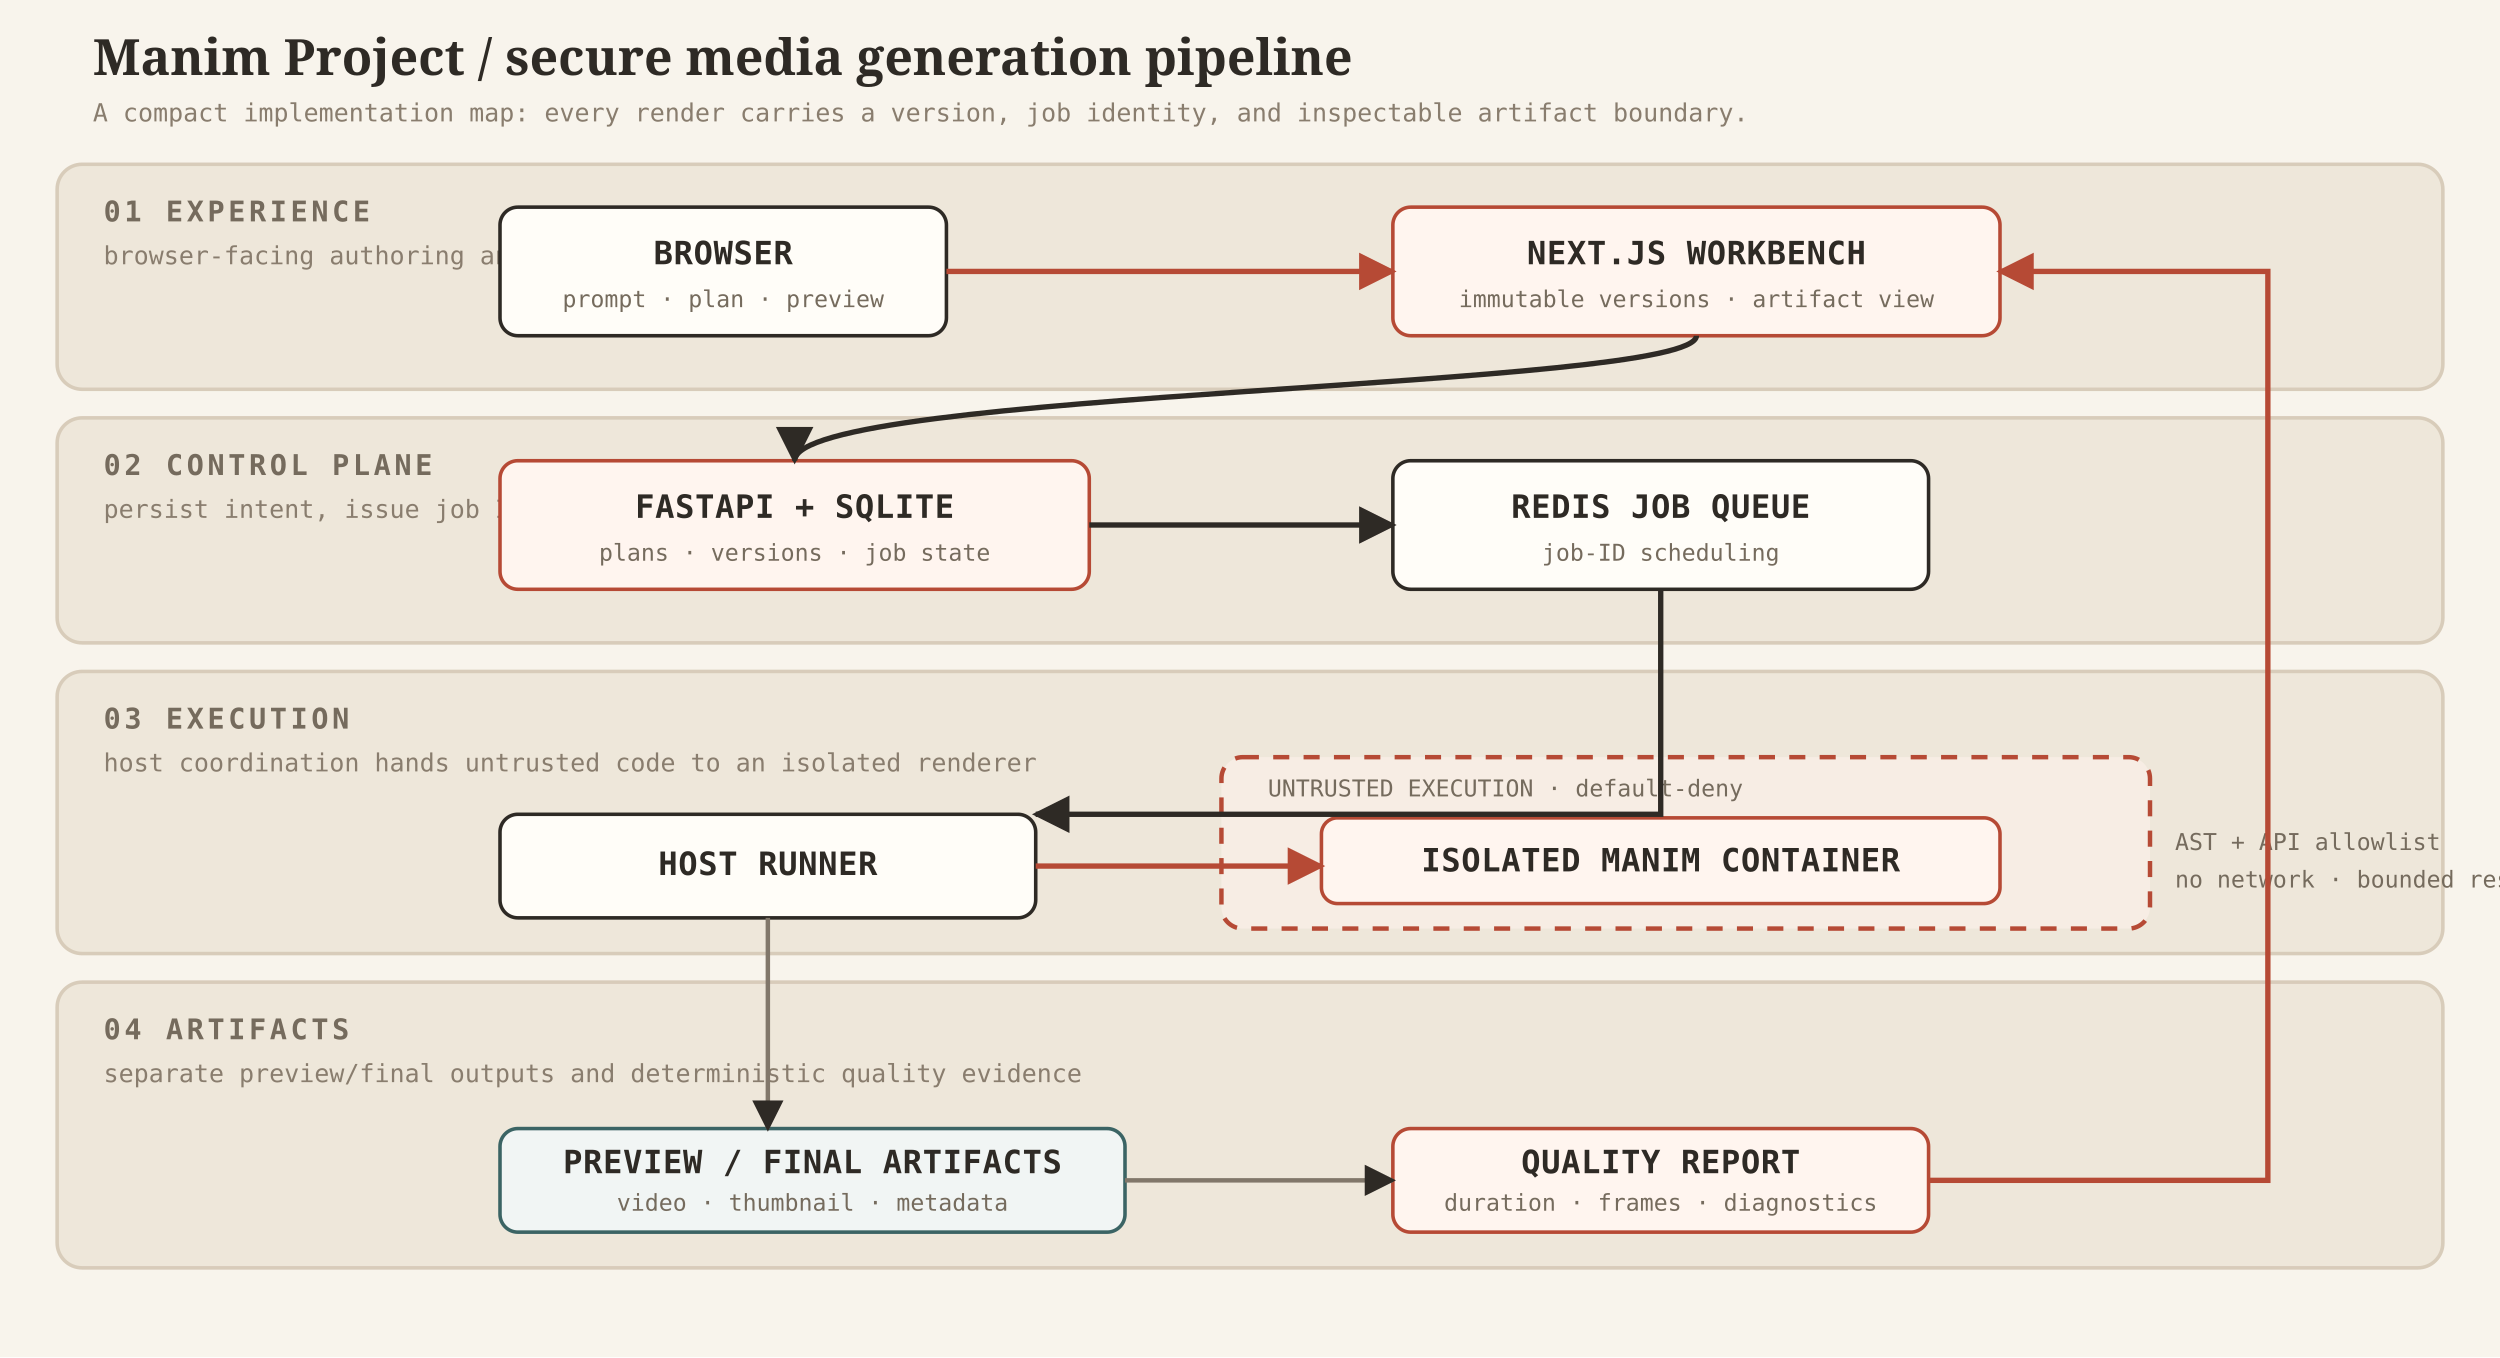
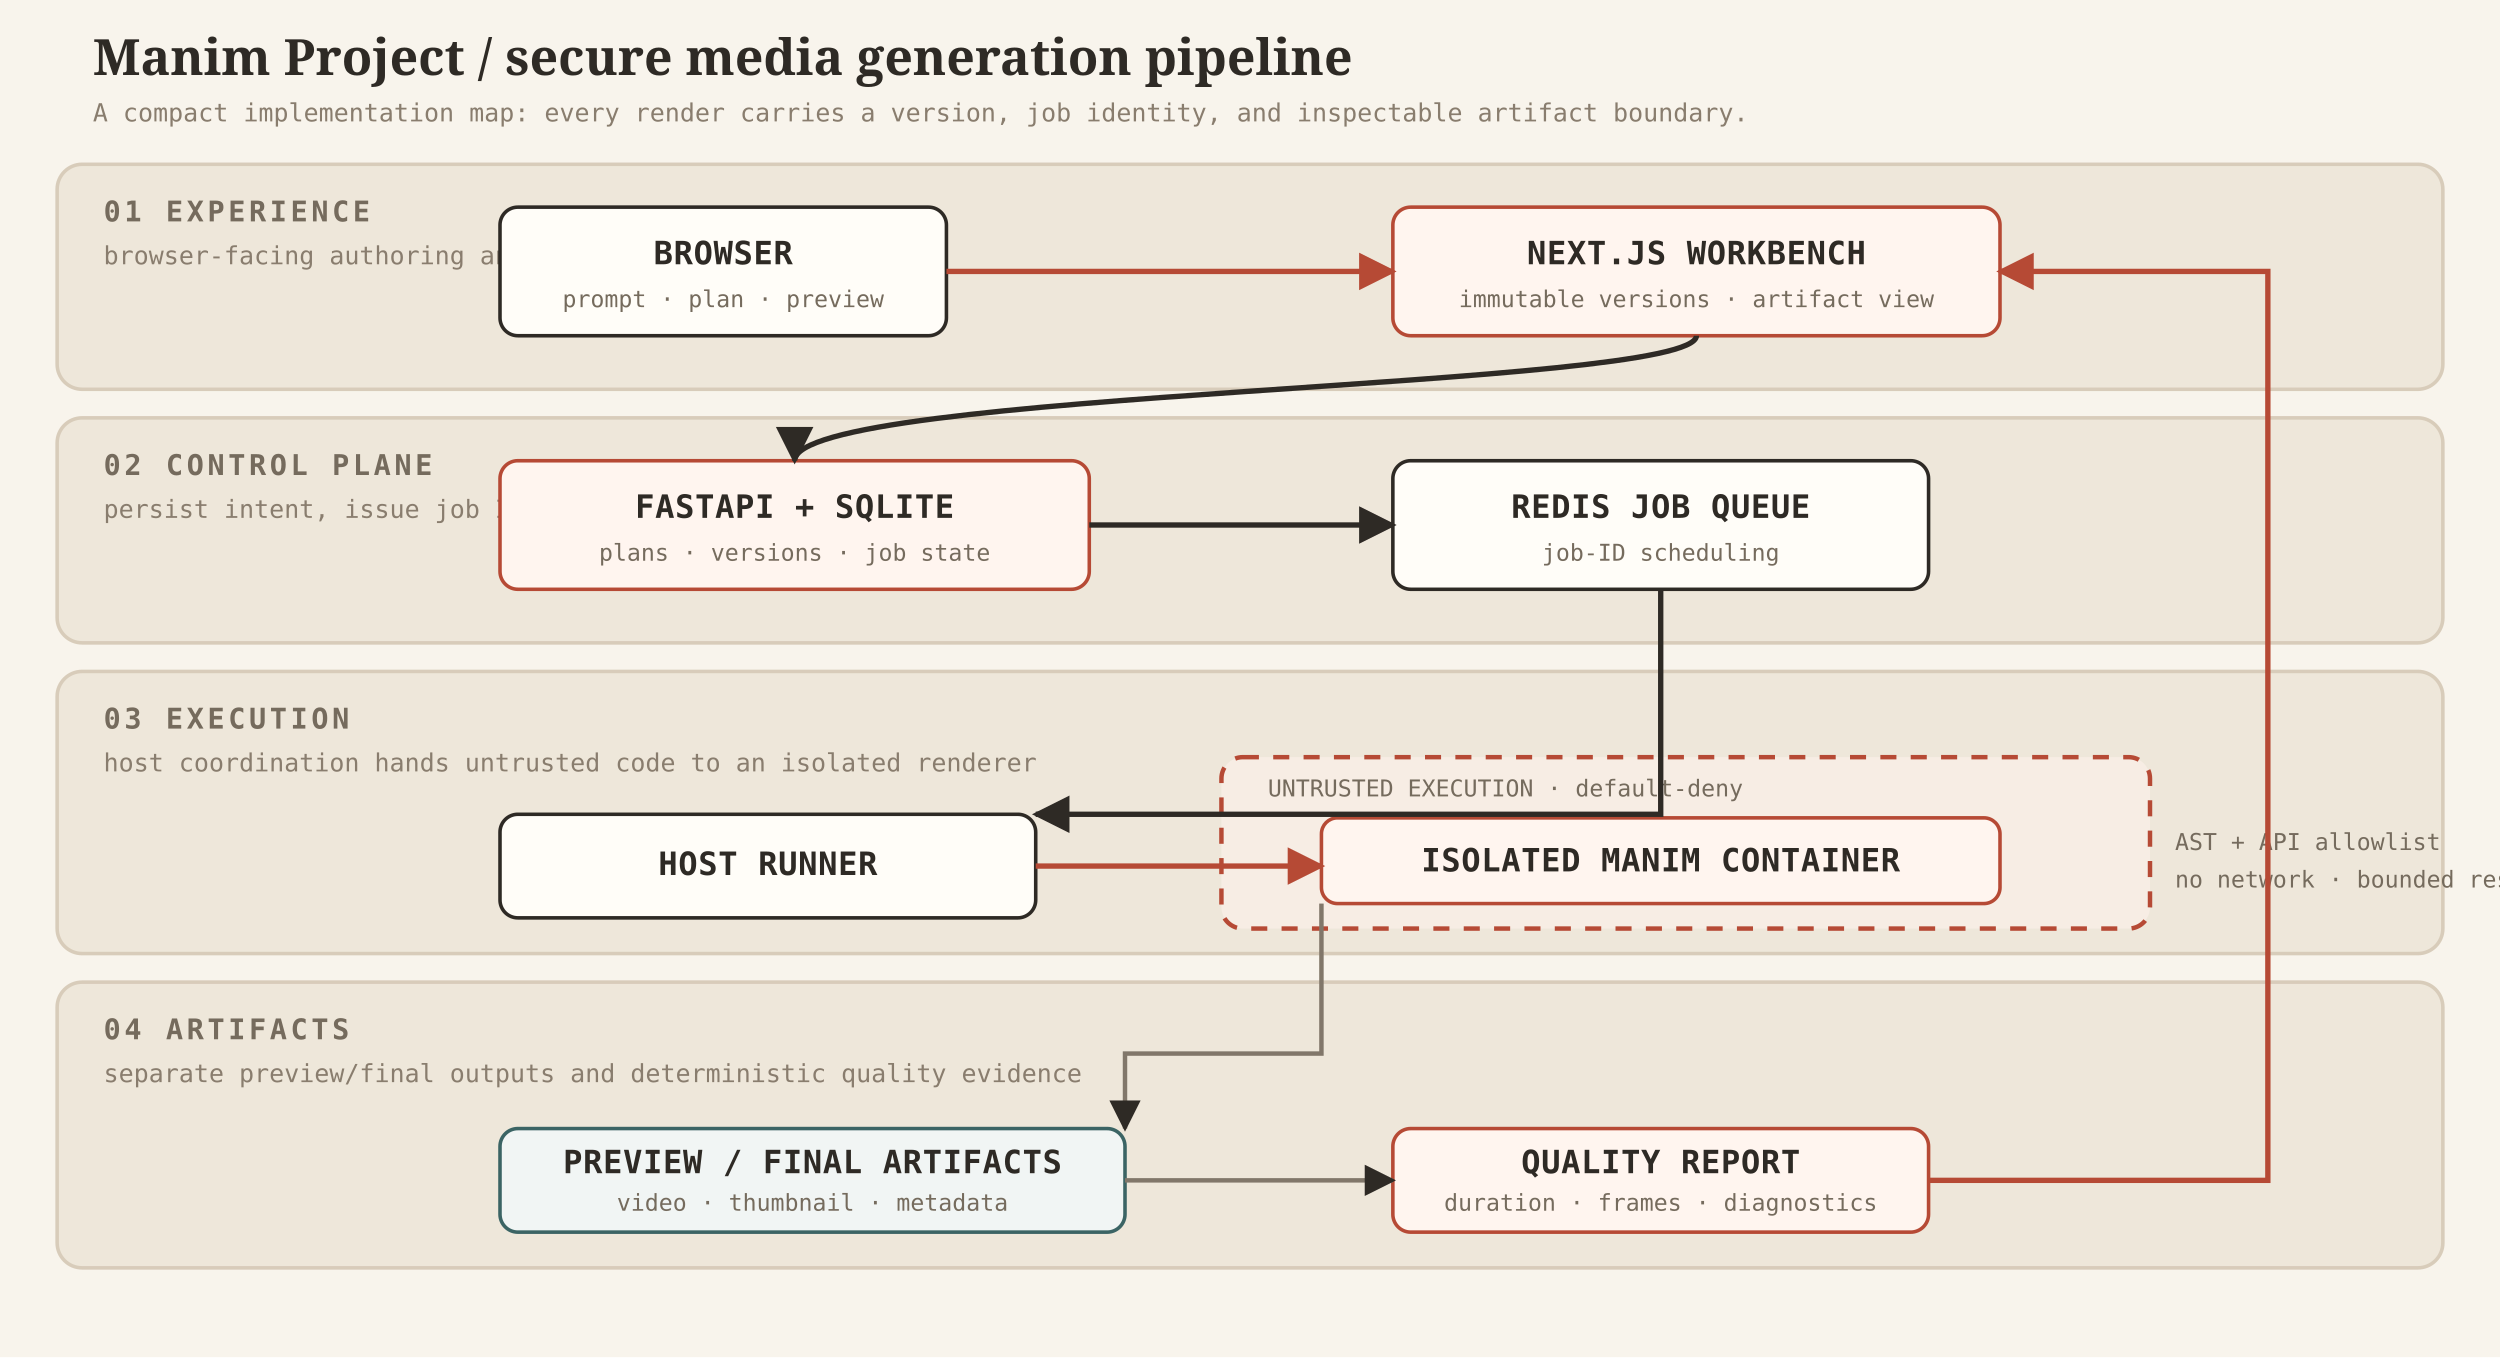
<svg xmlns="http://www.w3.org/2000/svg" width="1400" height="760" viewBox="0 0 1400 760" role="img" aria-labelledby="title desc">
  <defs>
    <marker id="arrow" viewBox="0 0 10 10" refX="9" refY="5" markerWidth="7" markerHeight="7" orient="auto">
      <path d="M 0 0 L 10 5 L 0 10 z" fill="#2e2a25" />
    </marker>
    <marker id="arrowAccent" viewBox="0 0 10 10" refX="9" refY="5" markerWidth="7" markerHeight="7" orient="auto">
      <path d="M 0 0 L 10 5 L 0 10 z" fill="#b64a35" />
    </marker>
    <style>
      .canvas { fill: #f8f4ec; }
      .band { fill: #eee7da; stroke: #d8ccba; stroke-width: 2; }
      .band-label { fill: #756b5d; font: 700 16px ui-monospace, SFMono-Regular, Consolas, monospace; letter-spacing: 2px; }
      .band-note { fill: #897d6e; font: 400 14px ui-monospace, SFMono-Regular, Consolas, monospace; }
      .node { fill: #fffdf8; stroke: #2e2a25; stroke-width: 2; }
      .node-accent { fill: #fff5ef; stroke: #b64a35; stroke-width: 2; }
      .node-state { fill: #f1f5f4; stroke: #3b6464; stroke-width: 2; }
      .node-title { fill: #2e2a25; font: 700 18px ui-monospace, SFMono-Regular, Consolas, monospace; letter-spacing: .35px; }
      .node-sub { fill: #756b5d; font: 400 13px ui-monospace, SFMono-Regular, Consolas, monospace; }
      .flow { fill: none; stroke: #2e2a25; stroke-width: 3; marker-end: url(#arrow); }
      .flow-accent { fill: none; stroke: #b64a35; stroke-width: 3; marker-end: url(#arrowAccent); }
      .flow-gray { fill: none; stroke: #81776a; stroke-width: 2.5; marker-end: url(#arrow); }
      .boundary { fill: #f7ede4; stroke: #b64a35; stroke-width: 2.5; stroke-dasharray: 9 8; }
      .legend { fill: #756b5d; font: 400 13px ui-monospace, SFMono-Regular, Consolas, monospace; }
      .legend-line { stroke: #b64a35; stroke-width: 2.5; stroke-dasharray: 9 8; }
    </style>
  </defs>
  <rect class="canvas" width="1400" height="760" />
  <text x="52" y="42" fill="#2e2a25" font-family="Georgia, serif" font-size="28" font-weight="700">Manim Project / secure media generation pipeline</text>
  <text x="52" y="68" class="band-note">A compact implementation map: every render carries a version, job identity, and inspectable artifact boundary.</text>
  <rect class="band" x="32" y="92" width="1336" height="126" rx="14" />
  <text class="band-label" x="58" y="124">01 EXPERIENCE</text>
  <text class="band-note" x="58" y="148">browser-facing authoring and delivery</text>
  <rect class="node" x="280" y="116" width="250" height="72" rx="10" />
  <text class="node-title" x="405" y="148" text-anchor="middle">BROWSER</text>
  <text class="node-sub" x="405" y="172" text-anchor="middle">prompt · plan · preview</text>
  <rect class="node-accent" x="780" y="116" width="340" height="72" rx="10" />
  <text class="node-title" x="950" y="148" text-anchor="middle">NEXT.JS WORKBENCH</text>
  <text class="node-sub" x="950" y="172" text-anchor="middle">immutable versions · artifact view</text>
  <path class="flow-accent" d="M 530 152 H 780" />
  <rect class="band" x="32" y="234" width="1336" height="126" rx="14" />
  <text class="band-label" x="58" y="266">02 CONTROL PLANE</text>
  <text class="band-note" x="58" y="290">persist intent, issue job IDs, and coordinate rendering</text>
  <rect class="node-accent" x="280" y="258" width="330" height="72" rx="10" />
  <text class="node-title" x="445" y="290" text-anchor="middle">FASTAPI + SQLITE</text>
  <text class="node-sub" x="445" y="314" text-anchor="middle">plans · versions · job state</text>
  <rect class="node" x="780" y="258" width="300" height="72" rx="10" />
  <text class="node-title" x="930" y="290" text-anchor="middle">REDIS JOB QUEUE</text>
  <text class="node-sub" x="930" y="314" text-anchor="middle">job-ID scheduling</text>
  <g id="control-plane-request-path" data-flow="workbench-control-queue" aria-label="NEXT.JS WORKBENCH → FASTAPI + SQLITE → REDIS JOB QUEUE">
    <path class="flow" d="M 950 188 C 950 218 445 218 445 258" />
    <path class="flow" d="M 610 294 H 780" />
  </g>
  <rect class="band" x="32" y="376" width="1336" height="158" rx="14" />
  <text class="band-label" x="58" y="408">03 EXECUTION</text>
  <text class="band-note" x="58" y="432">host coordination hands untrusted code to an isolated renderer</text>
  <rect class="node" x="280" y="456" width="300" height="58" rx="10" />
  <text class="node-title" x="430" y="490" text-anchor="middle">HOST RUNNER</text>
  <rect class="boundary" data-boundary="untrusted-execution" x="684" y="424" width="520" height="96" rx="12" />
  <text class="legend" x="710" y="446">UNTRUSTED EXECUTION · default-deny</text>
  <rect class="node-accent" x="740" y="458" width="380" height="48" rx="9" />
  <text class="node-title" x="930" y="488" text-anchor="middle">ISOLATED MANIM CONTAINER</text>
  <path class="flow" d="M 930 330 V 456 H 580" />
-   <path class="flow-accent" d="M 580 485 H 740" />
+   <g id="runner-container-path" data-flow="runner-to-container" aria-label="HOST RUNNER → ISOLATED MANIM CONTAINER">
+     <path class="flow-accent" d="M 580 485 H 740" />
+   </g>
  <text class="legend" x="1218" y="476">AST + API allowlist</text>
  <text class="legend" x="1218" y="497">no network · bounded resources</text>
  <rect class="band" x="32" y="550" width="1336" height="160" rx="14" />
  <text class="band-label" x="58" y="582">04 ARTIFACTS</text>
  <text class="band-note" x="58" y="606">separate preview/final outputs and deterministic quality evidence</text>
  <rect class="node-state" x="280" y="632" width="350" height="58" rx="10" />
  <text class="node-title" x="455" y="657" text-anchor="middle">PREVIEW / FINAL ARTIFACTS</text>
  <text class="node-sub" x="455" y="678" text-anchor="middle">video · thumbnail · metadata</text>
  <rect class="node-accent" x="780" y="632" width="300" height="58" rx="10" />
  <text class="node-title" x="930" y="657" text-anchor="middle">QUALITY REPORT</text>
  <text class="node-sub" x="930" y="678" text-anchor="middle">duration · frames · diagnostics</text>
-   <path class="flow-gray" d="M 430 514 V 632" />
-   <path class="flow-gray" d="M 630 661 H 780" />
+   <g id="container-artifact-path" data-flow="container-to-artifacts" data-source="isolated-manim-container" data-target="preview-final-artifacts" aria-label="ISOLATED MANIM CONTAINER → PREVIEW / FINAL ARTIFACTS">
+     <path class="flow-gray" d="M 740 506 V 590 H 630 V 632" />
+   </g>
+   <g id="artifact-quality-path" data-flow="artifacts-to-quality" aria-label="PREVIEW / FINAL ARTIFACTS → QUALITY REPORT">
+     <path class="flow-gray" d="M 630 661 H 780" />
+   </g>
  <path class="flow-accent" d="M 1080 661 H 1270 V 152 H 1120" />
</svg>
